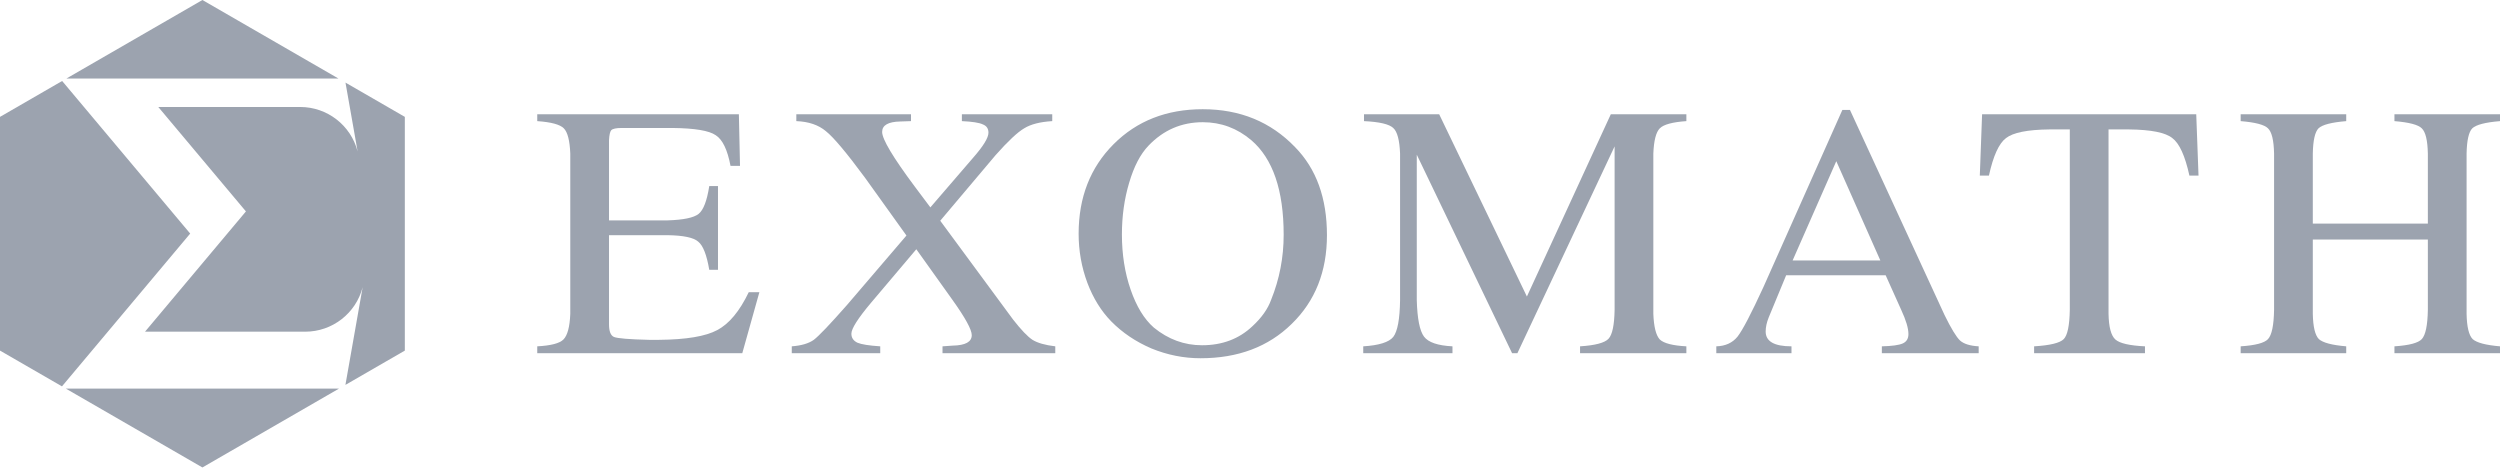
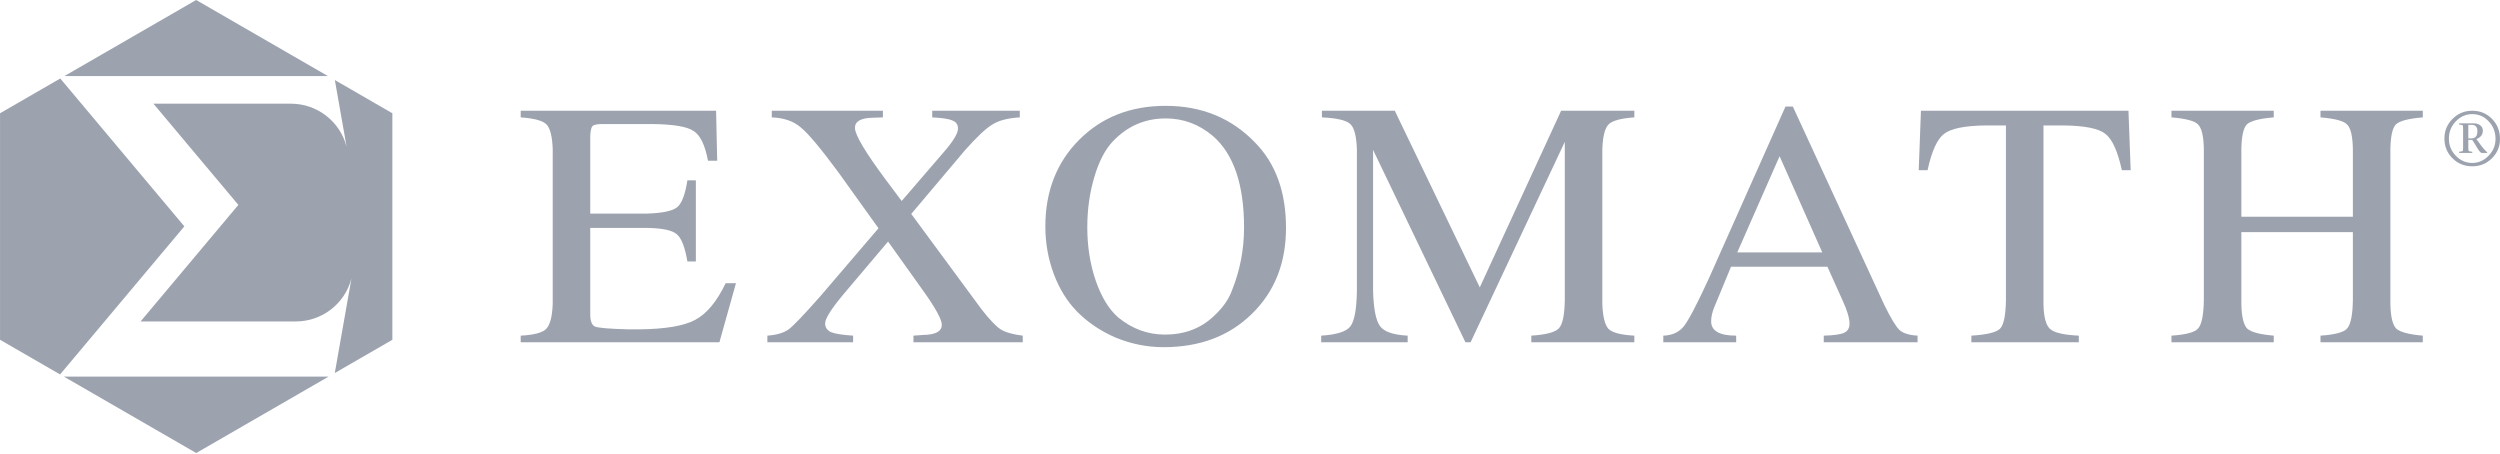
- <svg xmlns="http://www.w3.org/2000/svg" width="2021.314" height="377.953" version="1.1" id="svg46">
-   <defs id="defs22">
-     <marker id="DistanceX" orient="auto" refX="0" refY="0" style="overflow:visible">
-       <path d="M 3,-3 -3,3 M 0,-5 V 5" style="stroke:#000000;stroke-width:0.5" id="path4" />
-     </marker>
-     <pattern height="8" id="Hatch" patternUnits="userSpaceOnUse" width="8" x="0" y="0">
-       <path d="M8 4 l-4,4" linecap="square" stroke="#000000" stroke-width="0.25" id="path7" />
-       <path d="M6 2 l-4,4" linecap="square" stroke="#000000" stroke-width="0.25" id="path9" />
-       <path d="M4 0 l-4,4" linecap="square" stroke="#000000" stroke-width="0.25" id="path11" />
-     </pattern>
-     <symbol id="*MODEL_SPACE" />
-     <symbol id="*PAPER_SPACE" />
-     <symbol id="GENAXEH">
-       <path d="M -3.78,1122.52 H 3.78" style="fill:none;stroke:#000000" id="path16" />
-     </symbol>
-     <symbol id="_ACMFILLEDHALF">
-       <path d="m -3.78,1122.52 h 0.756" style="fill:none;stroke:#000000" id="path19" />
-     </symbol>
-   </defs>
-   <g id="g32" transform="translate(-2180,-330.1884)">
-     <g id="g938">
-       <g id="g882" style="fill:#9ca3af;fill-opacity:1">
-         <path id="path849" style="font-style:normal;font-variant:normal;font-weight:normal;font-stretch:normal;font-size:39.04px;line-height:1.25;font-family:'Nimbus Roman No9 L';-inkscape-font-specification:'Nimbus Roman No9 L';letter-spacing:0px;word-spacing:0px;fill:#9ca3af;fill-opacity:1;stroke:none;stroke-width:0.976" d="m 2793.976,566.437 -13.815,49.315 h -165.781 v -5.544 q 16.578,-0.875 21.183,-5.544 4.912,-4.961 5.526,-20.718 V 454.385 q -0.614,-15.757 -5.219,-20.426 -4.605,-4.669 -21.49,-5.836 v -5.544 h 163.018 l 0.921,41.728 h -7.675 q -3.684,-19.551 -11.973,-24.803 -7.982,-5.544 -34.691,-5.836 h -41.445 q -6.447,0 -8.289,1.751 -1.535,1.751 -1.842,8.17 v 64.78 h 47.278 q 19.341,-0.584 25.174,-5.252 5.833,-4.669 8.596,-22.469 h 7.061 v 67.698 h -7.061 q -3.07,-18.092 -8.903,-22.761 -5.526,-4.961 -24.867,-5.252 h -47.278 v 72.075 q 0,8.462 3.991,10.213 4.298,1.751 28.244,2.334 h 8.289 q 32.849,-0.292 46.971,-7.879 14.429,-7.587 25.481,-30.639 z" />
-         <path id="path851" style="font-style:normal;font-variant:normal;font-weight:normal;font-stretch:normal;font-size:39.04px;line-height:1.25;font-family:'Nimbus Roman No9 L';-inkscape-font-specification:'Nimbus Roman No9 L';letter-spacing:0px;word-spacing:0px;fill:#9ca3af;fill-opacity:1;stroke:none;stroke-width:0.976" d="m 3030.769,422.578 v 5.544 q -14.736,0.875 -22.718,5.836 -7.982,4.669 -23.025,21.593 l -44.822,53.108 58.944,79.954 q 9.824,12.547 15.657,16.341 6.14,3.793 18.42,5.252 v 5.544 h -91.18 v -5.544 q 7.368,-0.584 8.289,-0.584 15.35,-0.292 15.35,-8.462 0,-6.711 -15.657,-28.597 l -29.165,-40.852 -36.533,43.187 q -15.964,18.967 -15.964,25.095 0,4.961 4.912,7.295 4.912,2.043 18.42,2.918 v 5.544 h -71.531 v -5.544 q 11.666,-0.875 17.806,-5.252 6.14,-4.669 26.709,-28.013 l 48.199,-56.318 -33.463,-46.688 q -22.411,-30.347 -31.621,-37.643 -8.903,-7.587 -23.946,-8.17 v -5.544 h 92.715 v 5.544 l -8.596,0.292 q -14.736,0.292 -14.736,8.462 0,8.754 26.095,43.77 l 12.894,17.216 34.691,-40.269 q 12.28,-14.007 12.28,-20.134 0,-4.961 -4.605,-6.711 -4.298,-2.043 -16.885,-2.626 v -5.544 z" />
-         <path id="path853" style="font-style:normal;font-variant:normal;font-weight:normal;font-stretch:normal;font-size:39.04px;line-height:1.25;font-family:'Nimbus Roman No9 L';-inkscape-font-specification:'Nimbus Roman No9 L';letter-spacing:0px;word-spacing:0px;fill:#9ca3af;fill-opacity:1;stroke:none;stroke-width:0.976" d="m 3152.487,418.493 q 45.129,0 74.601,30.639 25.788,26.262 25.788,71.2 0,44.062 -28.551,71.783 -28.244,27.721 -73.68,27.721 -20.262,0 -39.603,-7.879 -19.034,-8.17 -32.542,-21.885 -12.28,-12.547 -19.341,-31.223 -7.061,-18.967 -7.061,-39.685 0,-44.062 28.244,-72.367 28.244,-28.305 72.145,-28.305 z m 0,10.505 q -25.788,0 -43.901,18.967 -9.824,10.213 -15.657,30.056 -5.833,19.551 -5.833,41.728 0,24.22 7.061,44.646 7.061,20.426 18.727,30.639 17.499,14.298 38.989,14.298 24.56,0 40.831,-15.466 11.052,-10.213 15.043,-21.302 10.131,-25.095 10.131,-52.524 0,-53.983 -26.095,-76.452 -17.192,-14.59 -39.296,-14.59 z" />
-         <path id="path855" style="font-style:normal;font-variant:normal;font-weight:normal;font-stretch:normal;font-size:39.04px;line-height:1.25;font-family:'Nimbus Roman No9 L';-inkscape-font-specification:'Nimbus Roman No9 L';letter-spacing:0px;word-spacing:0px;fill:#9ca3af;fill-opacity:1;stroke:none;stroke-width:0.976" d="m 3543.473,422.578 v 5.544 q -16.885,1.167 -21.49,5.836 -4.605,4.669 -5.219,20.426 v 129.56 q 0.614,15.757 5.219,20.718 4.912,4.669 21.49,5.544 v 5.544 h -85.96 v -5.544 q 18.42,-1.167 23.025,-6.128 4.605,-4.961 4.912,-23.344 V 448.549 l -78.592,167.203 h -4.298 L 3325.502,455.26 V 572.856 q 0.614,22.469 5.833,29.472 5.219,7.003 23.025,7.879 v 5.544 h -72.145 v -5.544 q 19.034,-1.167 24.253,-7.587 5.219,-6.711 5.526,-29.764 V 454.385 q -0.614,-16.341 -5.526,-20.718 -4.912,-4.669 -23.639,-5.544 v -5.544 h 60.786 l 70.918,147.36 67.847,-147.36 z" />
-         <path id="path857" style="font-style:normal;font-variant:normal;font-weight:normal;font-stretch:normal;font-size:39.04px;line-height:1.25;font-family:'Nimbus Roman No9 L';-inkscape-font-specification:'Nimbus Roman No9 L';letter-spacing:0px;word-spacing:0px;fill:#9ca3af;fill-opacity:1;stroke:none;stroke-width:0.976" d="m 3779.811,610.207 v 5.544 h -78.285 v -5.544 q 12.28,-0.292 16.885,-2.334 4.605,-2.043 4.605,-7.587 0,-7.003 -5.833,-19.551 l -12.587,-28.013 h -80.434 l -14.122,34.141 q -2.456,6.128 -2.456,11.38 0,11.964 20.876,11.964 v 5.544 h -60.786 v -5.544 q 11.052,-0.292 17.192,-7.879 6.14,-7.879 20.876,-39.977 l 63.856,-143.275 h 6.14 l 76.444,165.744 q 7.982,16.341 12.587,20.718 4.605,4.085 15.043,4.669 z m -150.431,-69.449 h 70.918 l -35.612,-80.246 z" />
-         <path id="path859" style="font-style:normal;font-variant:normal;font-weight:normal;font-stretch:normal;font-size:39.04px;line-height:1.25;font-family:'Nimbus Roman No9 L';-inkscape-font-specification:'Nimbus Roman No9 L';letter-spacing:0px;word-spacing:0px;fill:#9ca3af;fill-opacity:1;stroke:none;stroke-width:0.976" d="m 3914.273,610.207 v 5.544 h -89.645 v -5.544 q 19.341,-1.167 23.946,-5.836 4.605,-4.669 4.912,-23.636 V 434.834 h -16.578 q -26.402,0.292 -34.998,7.003 -8.596,6.42 -13.815,30.347 h -7.368 l 1.842,-49.606 h 173.149 l 1.842,49.606 h -7.368 q -5.219,-23.928 -13.815,-30.347 -8.289,-6.711 -34.998,-7.003 h -16.578 v 149.111 q 0.307,16.049 5.526,20.718 5.219,4.669 23.946,5.544 z" />
-         <path id="path861" style="font-style:normal;font-variant:normal;font-weight:normal;font-stretch:normal;font-size:39.04px;line-height:1.25;font-family:'Nimbus Roman No9 L';-inkscape-font-specification:'Nimbus Roman No9 L';letter-spacing:0px;word-spacing:0px;fill:#9ca3af;fill-opacity:1;stroke:none;stroke-width:0.976" d="m 3991.631,615.751 v -5.544 q 17.806,-1.167 22.104,-5.836 4.605,-4.961 4.912,-23.636 v -126.35 q -0.307,-16.049 -4.912,-20.426 -4.298,-4.377 -22.104,-5.836 v -5.544 h 85.347 v 5.544 q -17.806,1.459 -22.411,5.836 -4.298,4.377 -4.605,20.426 v 56.61 h 93.022 v -56.61 q -0.307,-16.049 -4.912,-20.426 -4.298,-4.377 -22.104,-5.836 v -5.544 h 85.347 v 5.544 q -17.806,1.459 -22.411,5.836 -4.298,4.377 -4.605,20.426 v 129.56 q 0.307,15.757 4.912,20.426 4.912,4.377 22.104,5.836 v 5.544 h -85.347 v -5.544 q 17.806,-1.167 22.104,-5.836 4.605,-4.961 4.912,-23.636 v -56.901 h -93.022 v 60.111 q 0.307,15.757 4.912,20.426 4.912,4.377 22.104,5.836 v 5.544 z" />
-       </g>
-       <g id="g923">
-         <path d="m 2426.775,598.367 h -129.527 l 81.59,-97.235 -70.857,-84.444 h 114.736 a 47.953,47.953 0 0 1 46.43,35.965 l -9.818,-55.682 47.989,27.706 v 188.976 l -48.039,27.735 13.927,-78.986 a 47.953,47.953 0 0 1 -46.43,35.965 z" style="fill:#9ca3af;fill-opacity:1;stroke:none;stroke-width:1;stroke-miterlimit:4;stroke-dasharray:none;stroke-opacity:1" id="path24-0-7" />
-         <path d="m 2453.612,393.67 h -219.908 l 109.954,-63.482 z" style="fill:#9ca3af;fill-opacity:1;stroke:none" id="path26-9-9" />
-         <path d="m 2233.259,644.402 h 220.799 l -110.4,63.739 z" style="fill:#9ca3af;fill-opacity:1;stroke:none" id="path28-0-2" />
-         <path d="M 2230.273,395.652 2180,424.677 v 188.976 l 50.102,28.926 103.665,-123.543 -103.52,-123.37" style="fill:#9ca3af;fill-opacity:1;stroke:none" id="path30-5-4" />
-       </g>
+ <svg xmlns="http://www.w3.org/2000/svg" width="2085.7" height="377.95" version="1.1">
+   <g transform="translate(-2180 -330.19)">
+     <g fill="#9ca3af">
+       <path d="m2426.8 598.37h-129.53l81.59-97.235-70.857-84.444h114.74a47.953 47.953 0 0 1 46.43 35.964l-9.818-55.682 47.989 27.706v188.98l-48.039 27.736 13.927-78.986a47.953 47.953 0 0 1-46.43 35.965z" />
+       <path d="m2453.6 393.67h-219.91l109.95-63.482z" />
+       <path d="m2233.3 644.4h220.8l-110.4 63.739z" />
+       <path d="m2230.3 395.65-50.272 29.025v188.98l50.102 28.926 103.67-123.54-103.52-123.37" />
+       <path d="m2794 566.44-13.815 49.315h-165.78v-5.544q16.578-0.875 21.183-5.544 4.912-4.961 5.526-20.718v-129.56q-0.614-15.757-5.219-20.426-4.605-4.669-21.49-5.836v-5.544h163.02l0.921 41.728h-7.675q-3.684-19.551-11.973-24.803-7.982-5.544-34.691-5.836h-41.445q-6.447 0-8.289 1.751-1.535 1.751-1.842 8.171v64.78h47.278q19.341-0.584 25.174-5.252 5.833-4.669 8.596-22.469h7.061v67.698h-7.061q-3.07-18.092-8.903-22.761-5.526-4.961-24.867-5.252h-47.278v72.075q0 8.462 3.991 10.213 4.298 1.751 28.244 2.334h8.289q32.849-0.292 46.971-7.879 14.429-7.587 25.481-30.639z" />
+       <path d="m3030.8 422.58v5.544q-14.736 0.875-22.718 5.836-7.982 4.669-23.025 21.593l-44.822 53.108 58.944 79.954q9.824 12.547 15.657 16.341 6.14 3.793 18.42 5.252v5.544h-91.18v-5.544q7.368-0.584 8.289-0.584 15.35-0.292 15.35-8.462 0-6.711-15.657-28.597l-29.165-40.852-36.533 43.187q-15.964 18.967-15.964 25.095 0 4.961 4.912 7.295 4.912 2.043 18.42 2.918v5.544h-71.532v-5.544q11.666-0.875 17.806-5.252 6.14-4.669 26.709-28.013l48.199-56.318-33.463-46.688q-22.411-30.347-31.621-37.643-8.903-7.587-23.946-8.17v-5.544h92.715v5.544l-8.596 0.292q-14.736 0.292-14.736 8.462 0 8.754 26.095 43.77l12.894 17.216 34.691-40.269q12.28-14.007 12.28-20.134 0-4.961-4.605-6.711-4.298-2.043-16.885-2.626v-5.544z" />
+       <path d="m3152.5 418.49q45.129 0 74.601 30.639 25.788 26.262 25.788 71.2 0 44.062-28.551 71.783-28.244 27.721-73.68 27.721-20.262 0-39.603-7.879-19.034-8.171-32.542-21.885-12.28-12.548-19.341-31.223-7.061-18.967-7.061-39.685 0-44.062 28.244-72.367t72.146-28.305zm0 10.505q-25.788 0-43.901 18.967-9.824 10.213-15.657 30.056-5.833 19.551-5.833 41.728 0 24.22 7.061 44.646 7.061 20.426 18.727 30.639 17.499 14.298 38.989 14.298 24.56 0 40.831-15.466 11.052-10.213 15.043-21.302 10.131-25.095 10.131-52.524 0-53.983-26.095-76.452-17.192-14.59-39.296-14.59z" />
+       <path d="m3543.5 422.58v5.544q-16.885 1.167-21.49 5.836-4.605 4.669-5.219 20.426v129.56q0.614 15.757 5.219 20.718 4.912 4.669 21.49 5.544v5.544h-85.96v-5.544q18.42-1.167 23.025-6.128t4.912-23.344v-132.19l-78.592 167.2h-4.298l-77.058-160.49v117.6q0.614 22.469 5.833 29.472 5.219 7.003 23.025 7.879v5.544h-72.145v-5.544q19.034-1.167 24.253-7.587 5.219-6.711 5.526-29.764v-118.47q-0.614-16.341-5.526-20.718-4.912-4.669-23.639-5.544v-5.544h60.786l70.918 147.36 67.848-147.36z" />
+       <path d="m3779.8 610.21v5.544h-78.285v-5.544q12.28-0.292 16.885-2.334 4.605-2.043 4.605-7.587 0-7.003-5.833-19.551l-12.587-28.013h-80.434l-14.122 34.141q-2.456 6.128-2.456 11.38 0 11.964 20.876 11.964v5.544h-60.786v-5.544q11.052-0.292 17.192-7.879 6.14-7.879 20.876-39.977l63.856-143.27h6.14l76.444 165.74q7.982 16.341 12.587 20.718 4.605 4.085 15.043 4.669zm-150.43-69.449h70.918l-35.612-80.246z" />
+       <path d="m3914.3 610.21v5.544h-89.645v-5.544q19.341-1.167 23.946-5.836 4.605-4.669 4.912-23.636v-145.9h-16.578q-26.402 0.292-34.998 7.003-8.596 6.42-13.815 30.347h-7.368l1.842-49.606h173.15l1.842 49.606h-7.368q-5.219-23.928-13.815-30.347-8.289-6.711-34.998-7.003h-16.578v149.11q0.307 16.049 5.526 20.718 5.219 4.669 23.946 5.544z" />
+       <path d="m3991.6 615.75v-5.544q17.806-1.167 22.104-5.836 4.605-4.961 4.912-23.636v-126.35q-0.307-16.049-4.912-20.426-4.298-4.377-22.104-5.836v-5.544h85.346v5.544q-17.806 1.459-22.411 5.836-4.298 4.377-4.605 20.426v56.61h93.022v-56.61q-0.307-16.049-4.912-20.426-4.298-4.377-22.104-5.836v-5.544h85.346v5.544q-17.806 1.459-22.411 5.836-4.298 4.377-4.605 20.426v129.56q0.307 15.757 4.912 20.426 4.912 4.377 22.104 5.836v5.544h-85.346v-5.544q17.806-1.167 22.104-5.836 4.605-4.961 4.912-23.636v-56.901h-93.022v60.111q0.307 15.757 4.912 20.426 4.912 4.377 22.104 5.836v5.544z" />
+       <path d="m4231.6 434.07v-1.008h11.997q3.525 0 5.626 1.68 2.169 1.68 2.169 4.502 0 4.838-5.355 6.988l3.864 5.308q2.643 3.628 5.151 5.711v0.538h-4.338q-1.491 0.336-4.677-5.308-0.949-1.747-3.525-5.577h-3.253v6.652q0 2.419 0.474 2.688 0.678 0.336 2.847 0.538v1.008h-10.98v-1.008q2.169-0.202 2.847-0.538 0.474-0.269 0.474-2.688v-16.193q0-2.486-0.474-2.755-0.542-0.269-2.847-0.538zm7.659 0.269v11.288h2.914q2.237 0 3.457-1.545 1.22-1.545 1.22-4.435 0-5.308-4.812-5.308zm3.321-11.758q9.828 0 16.47 6.786 6.643 6.786 6.643 16.798 0 9.407-6.778 16.126-6.71 6.652-16.335 6.652-9.76 0-16.538-6.719-6.71-6.719-6.71-16.395 0-9.743 6.778-16.462 6.778-6.786 16.471-6.786zm0 2.822q-7.998 0-13.759 6.047-5.761 6.047-5.761 14.379t5.761 14.312q5.761 5.98 13.759 5.98 7.795 0 13.556-5.98 5.829-5.98 5.829-14.043 0-8.6-5.694-14.648-5.626-6.047-13.692-6.047z" />
    </g>
  </g>
-   <g id="g34" transform="translate(-2180,-330.1884)" />
-   <g id="g44" transform="translate(-2180,-330.1884)" />
</svg>
